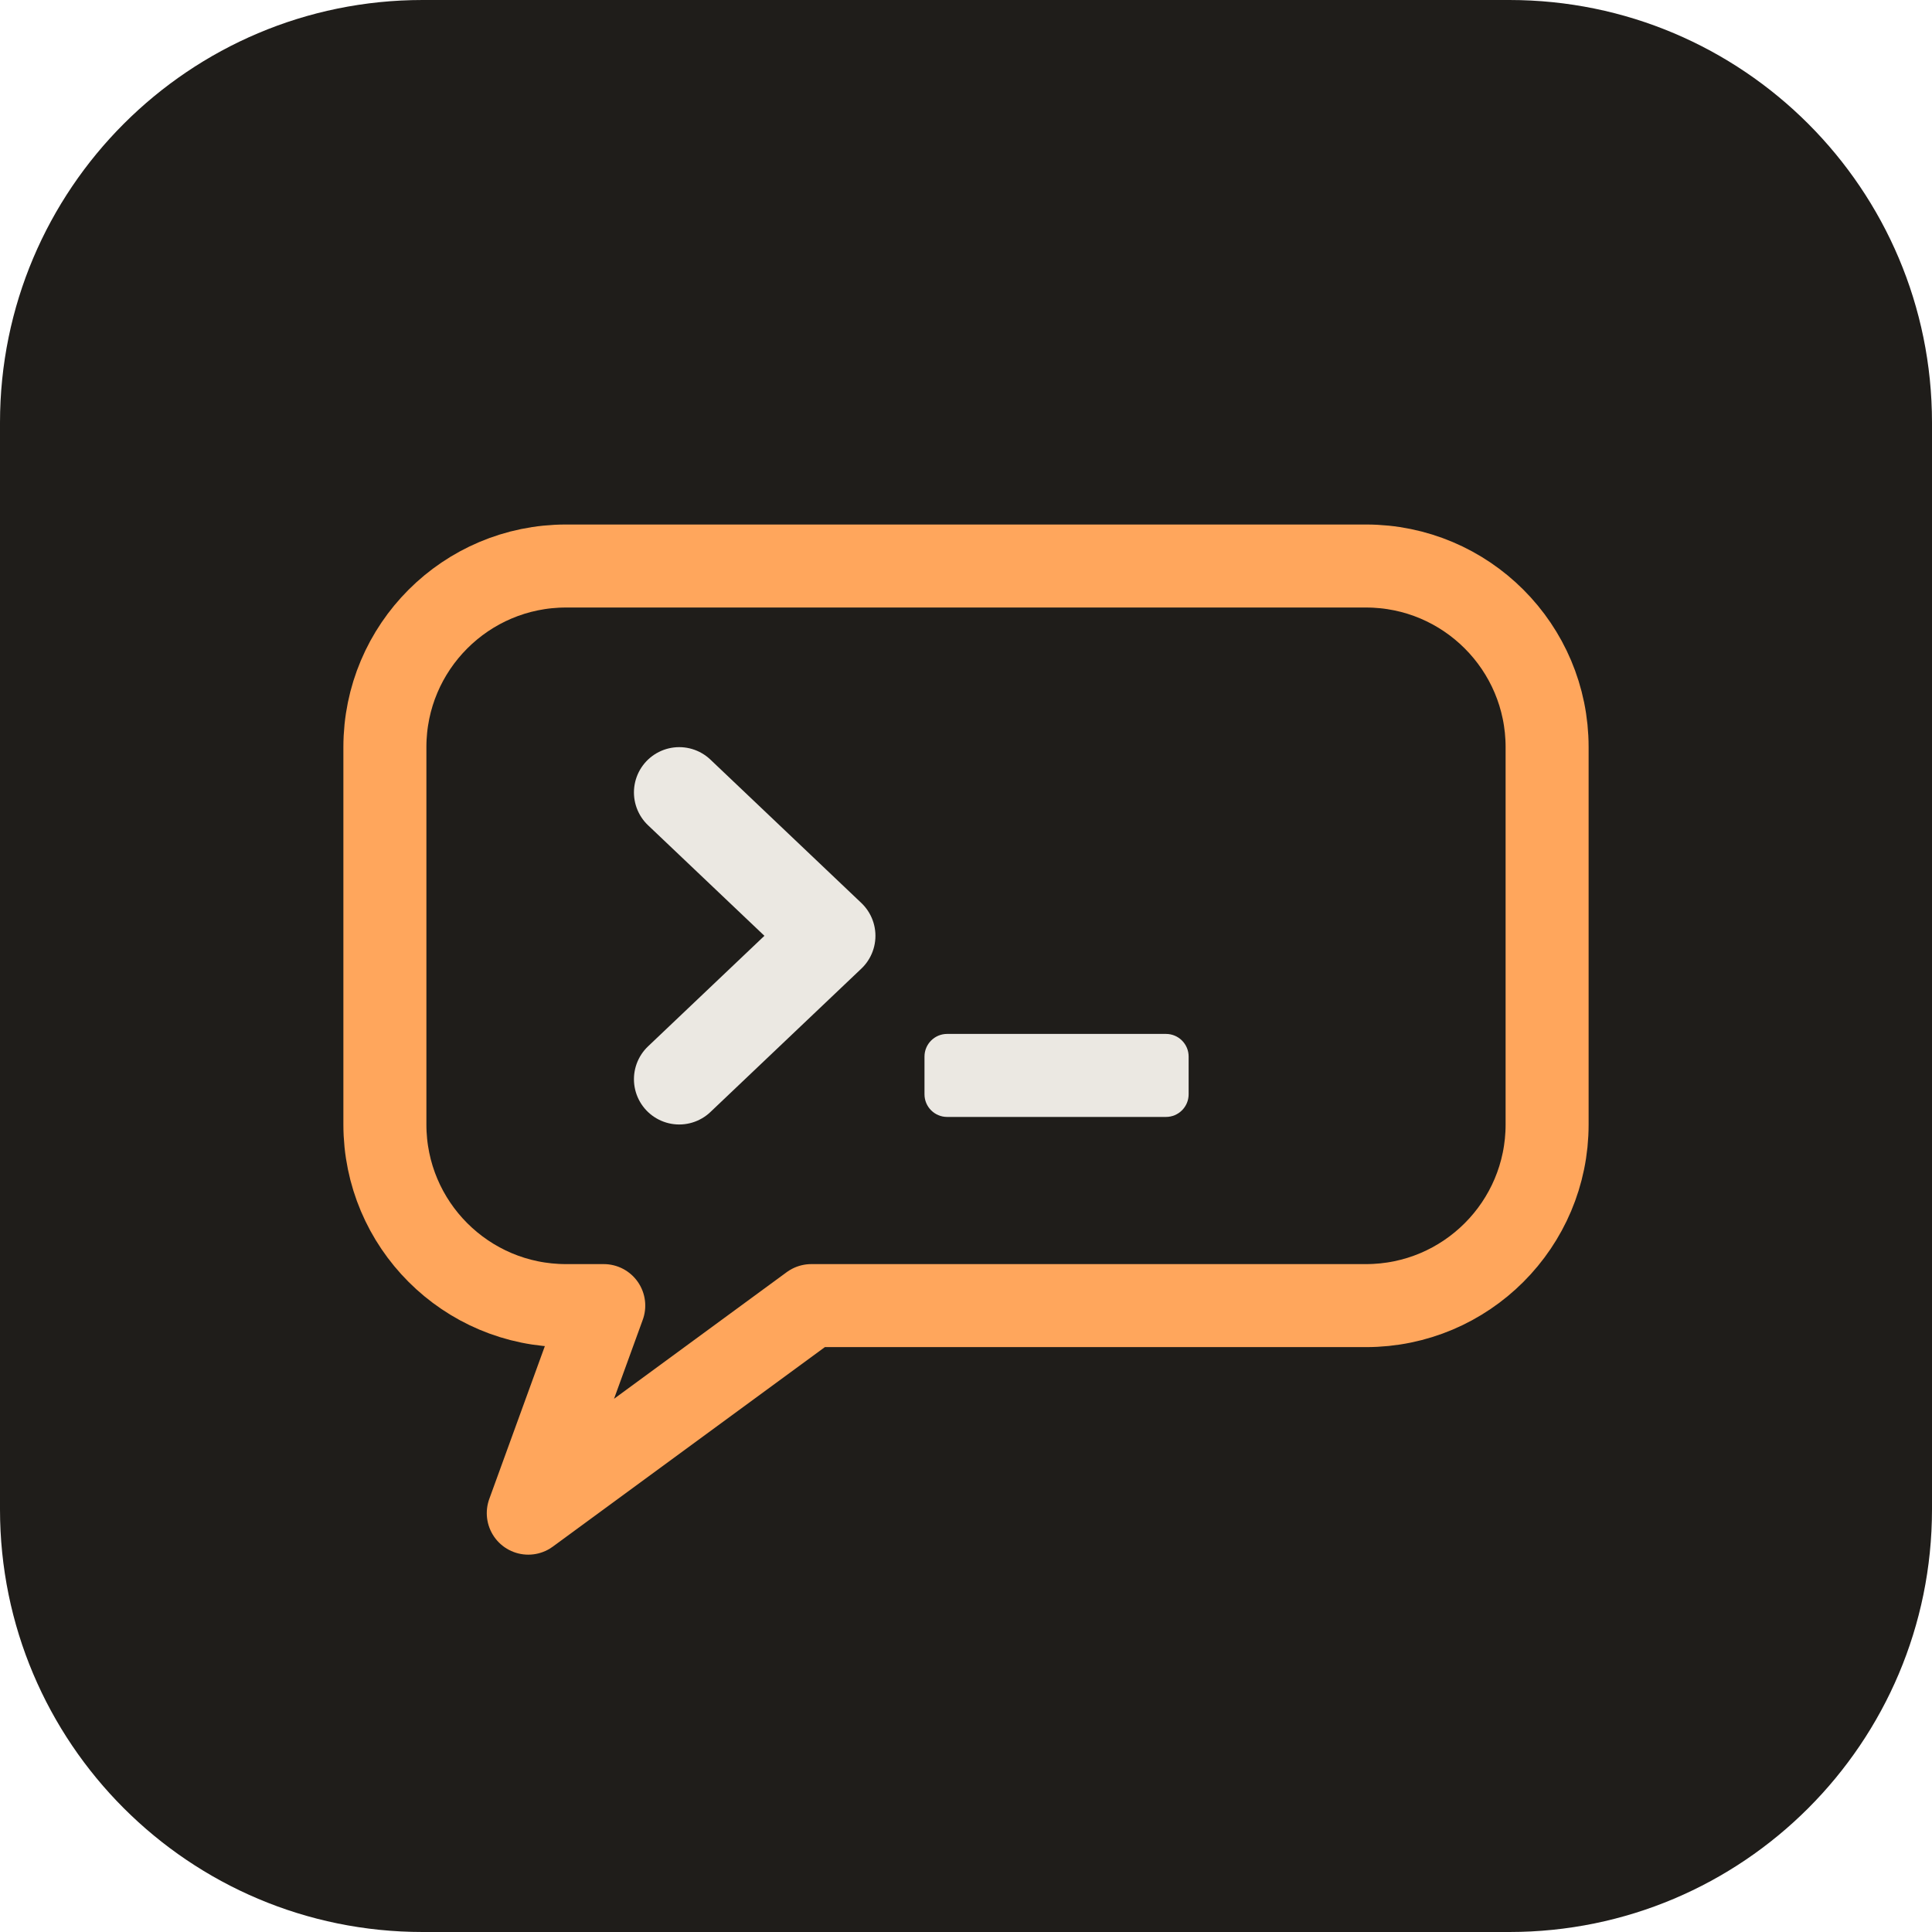
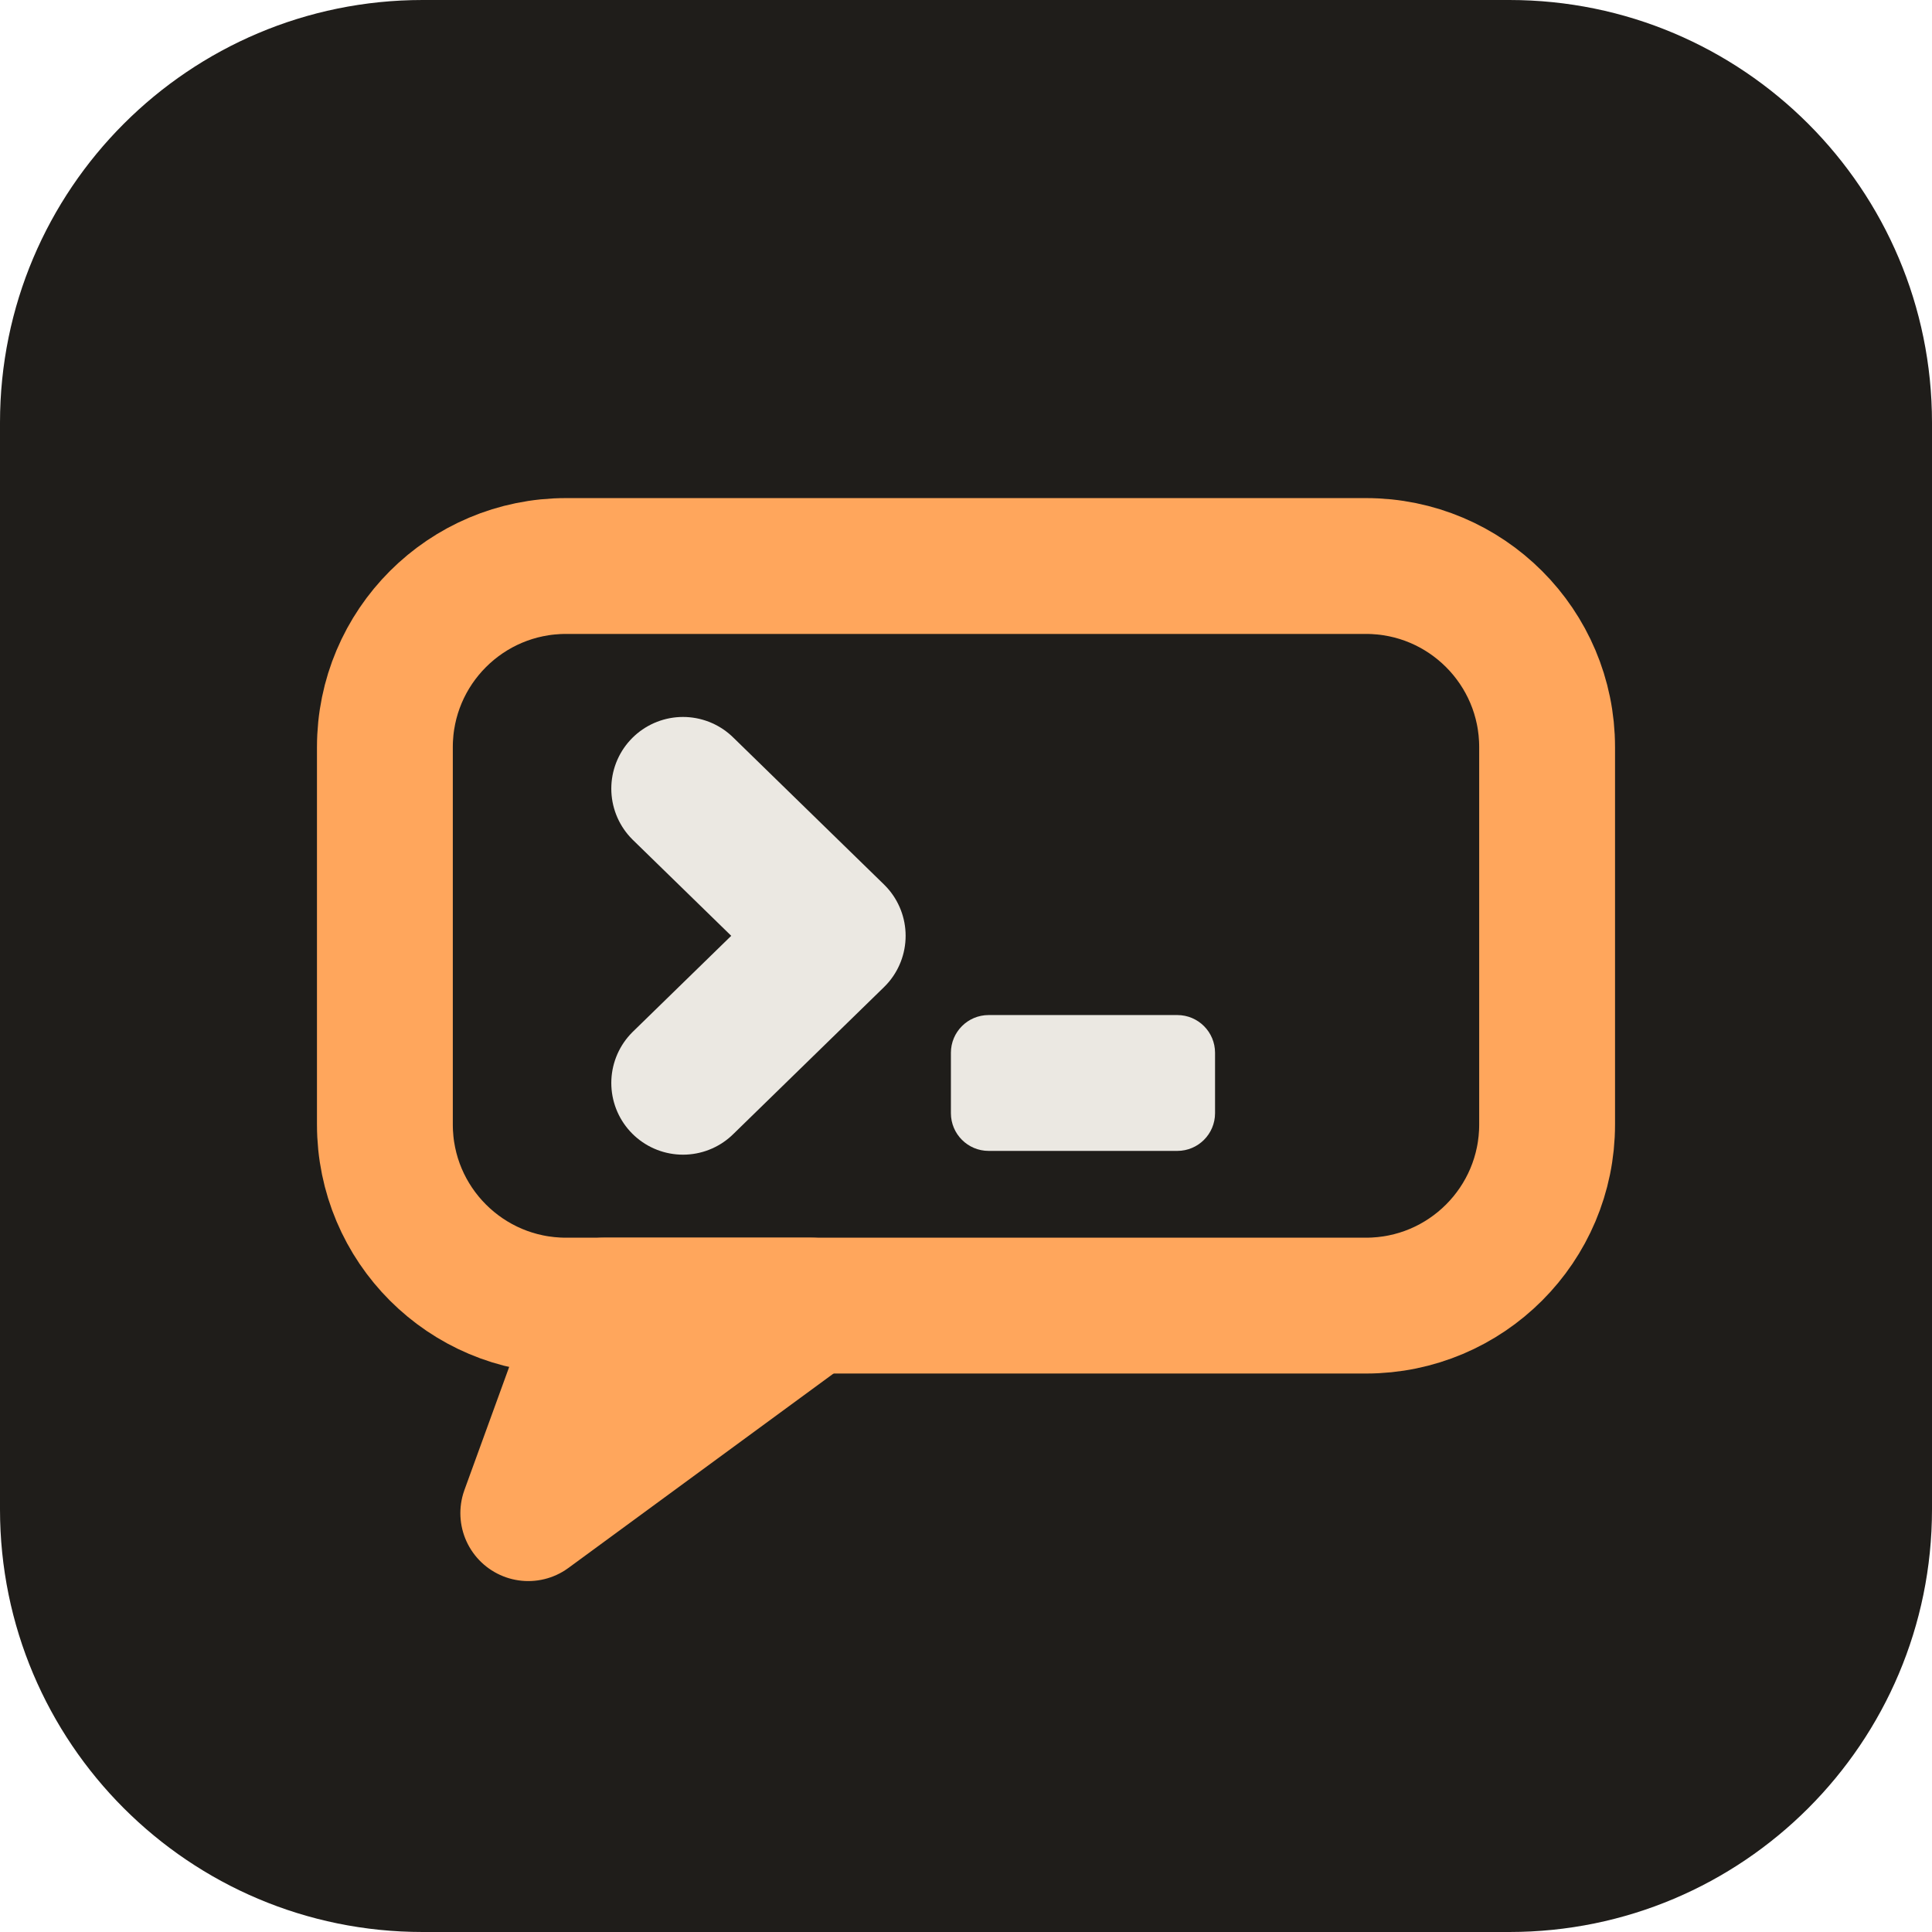
<svg xmlns="http://www.w3.org/2000/svg" viewBox="0 0 1024 1024">
  <rect width="1024" height="1024" rx="224" fill="#1f1d1a" />
-   <path d="M300 300h424a96 96 0 0 1 96 96v200a96 96 0 0 1-96 96H430l-150 110 40-110h-20a96 96 0 0 1-96-96V396a96 96 0 0 1 96-96z" fill="none" stroke="#ffa65c" stroke-width="44" stroke-linejoin="round" />
-   <path d="M360 420l80 76-80 76" fill="none" stroke="#ebe8e2" stroke-width="48" stroke-linecap="round" stroke-linejoin="round" />
-   <rect x="490" y="548" width="140" height="44" rx="12" fill="#ebe8e2" />
+   <rect x="204" y="300" width="616" height="392" rx="96" fill="none" stroke="#ffa65c" stroke-width="72" />
+   <path d="M320 692h110l-150 110z" fill="#ffa65c" stroke="#ffa65c" stroke-width="72" stroke-linejoin="round" />
+   <path d="M362 418l80 78-80 78" fill="none" stroke="#ebe8e2" stroke-width="76" stroke-linecap="round" stroke-linejoin="round" />
+   <rect x="504" y="538" width="140" height="72" rx="20" fill="#ebe8e2" />
</svg>
